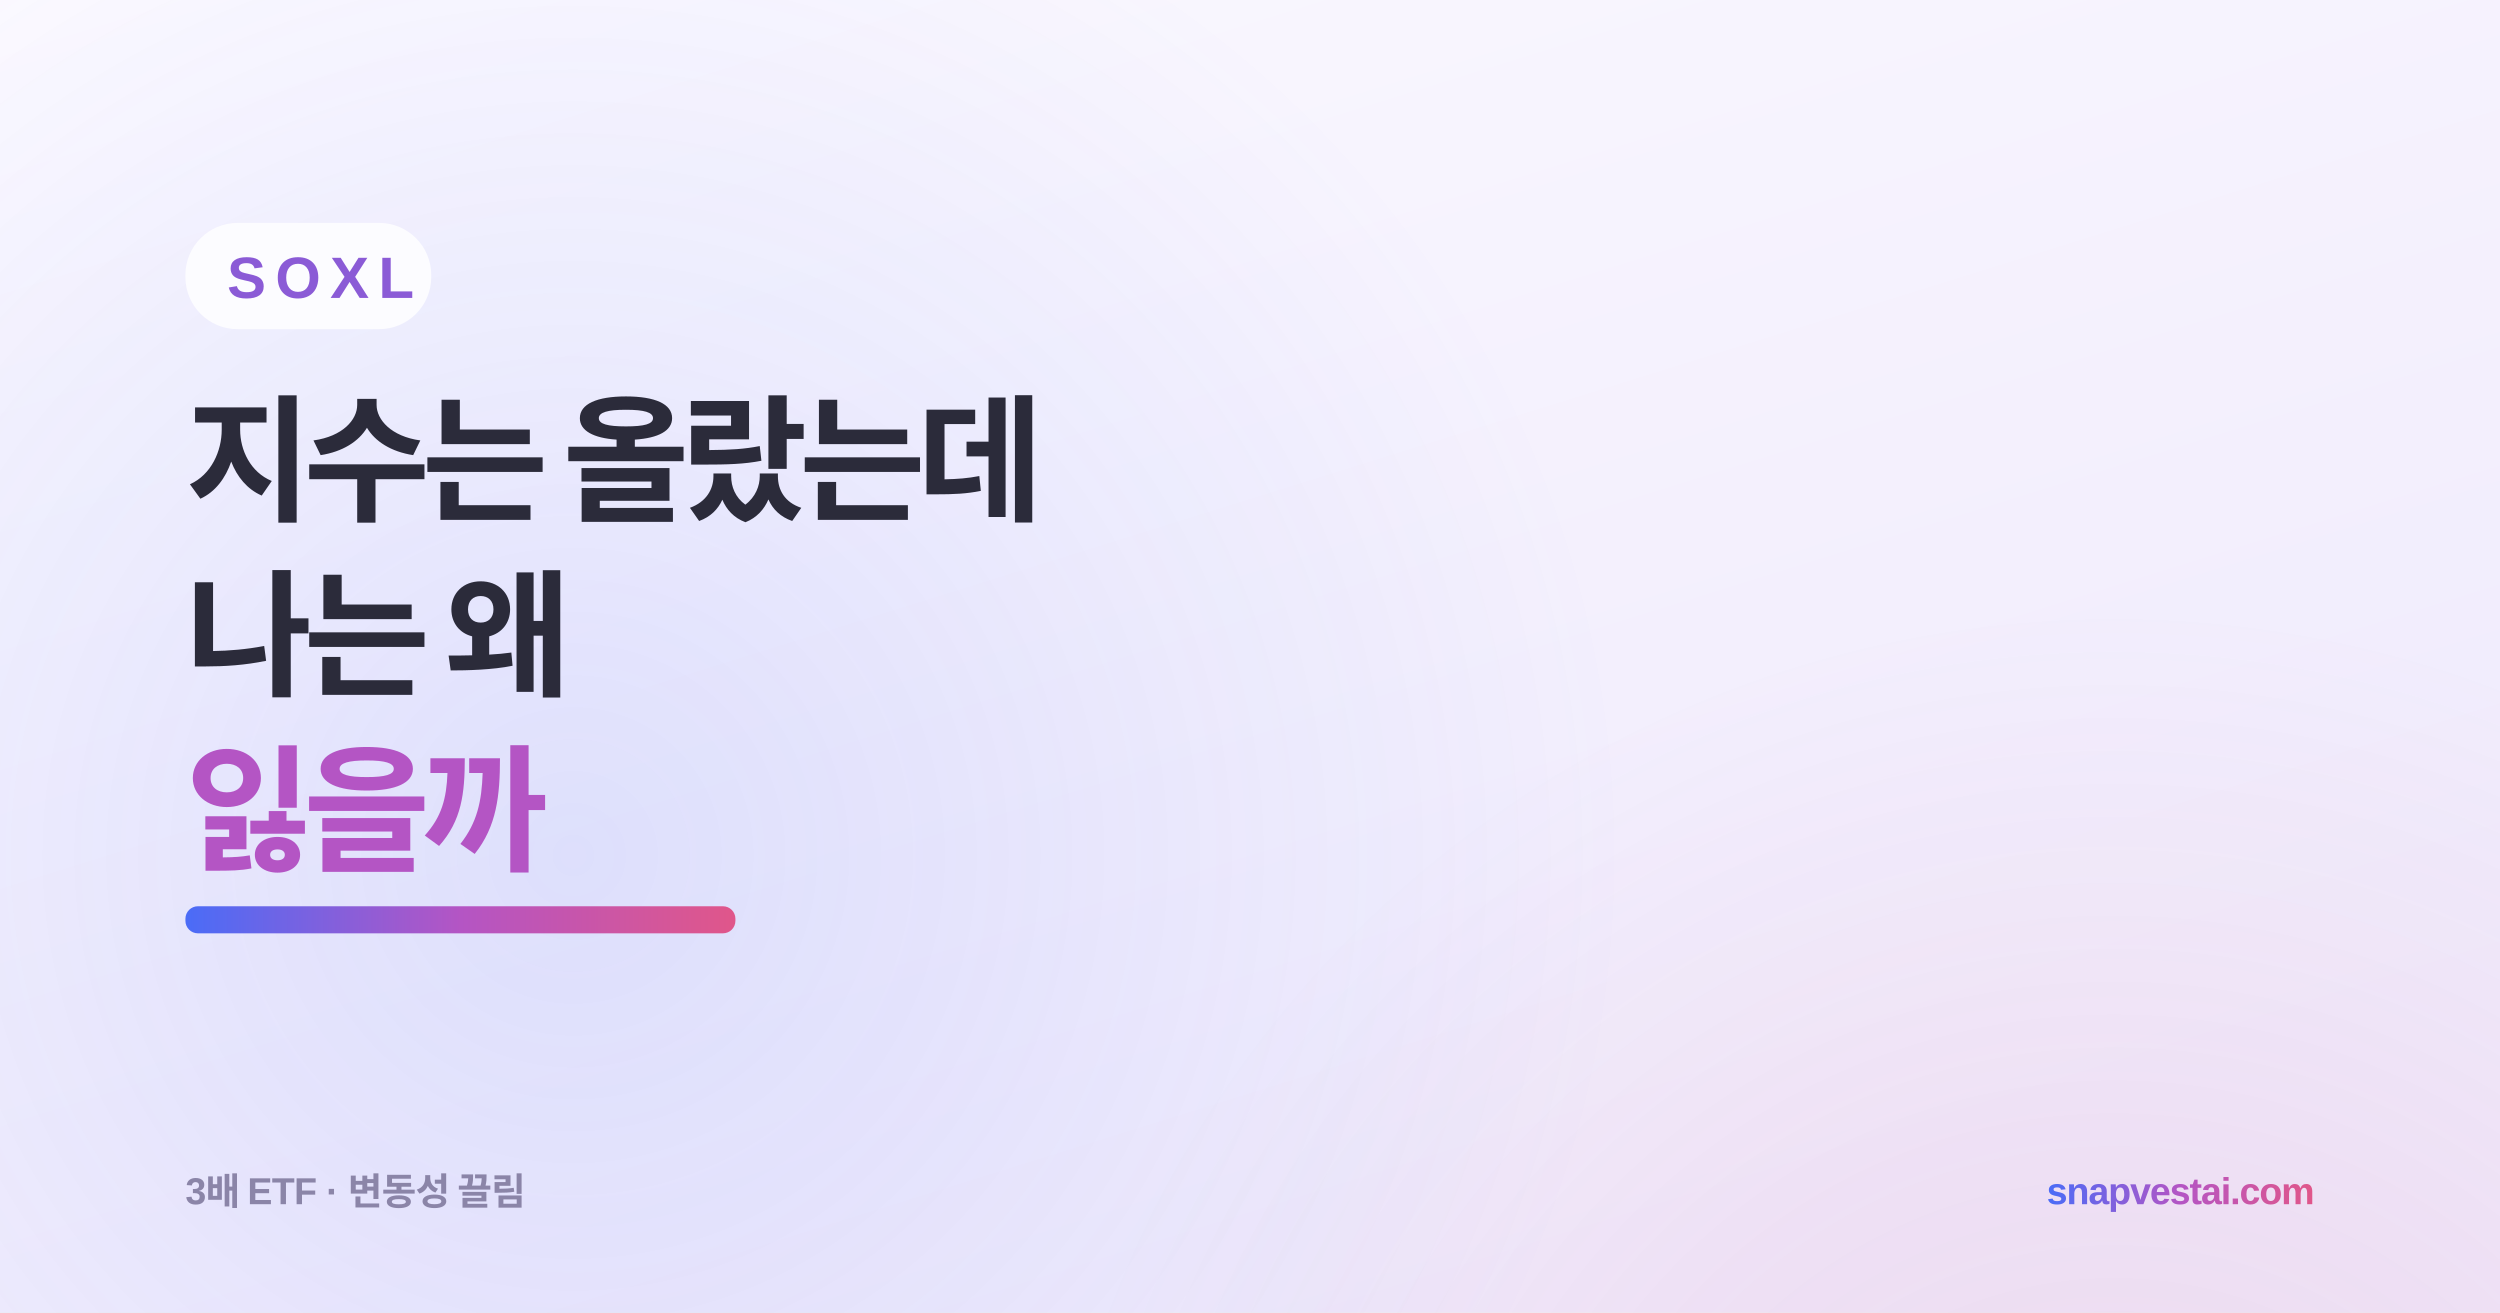
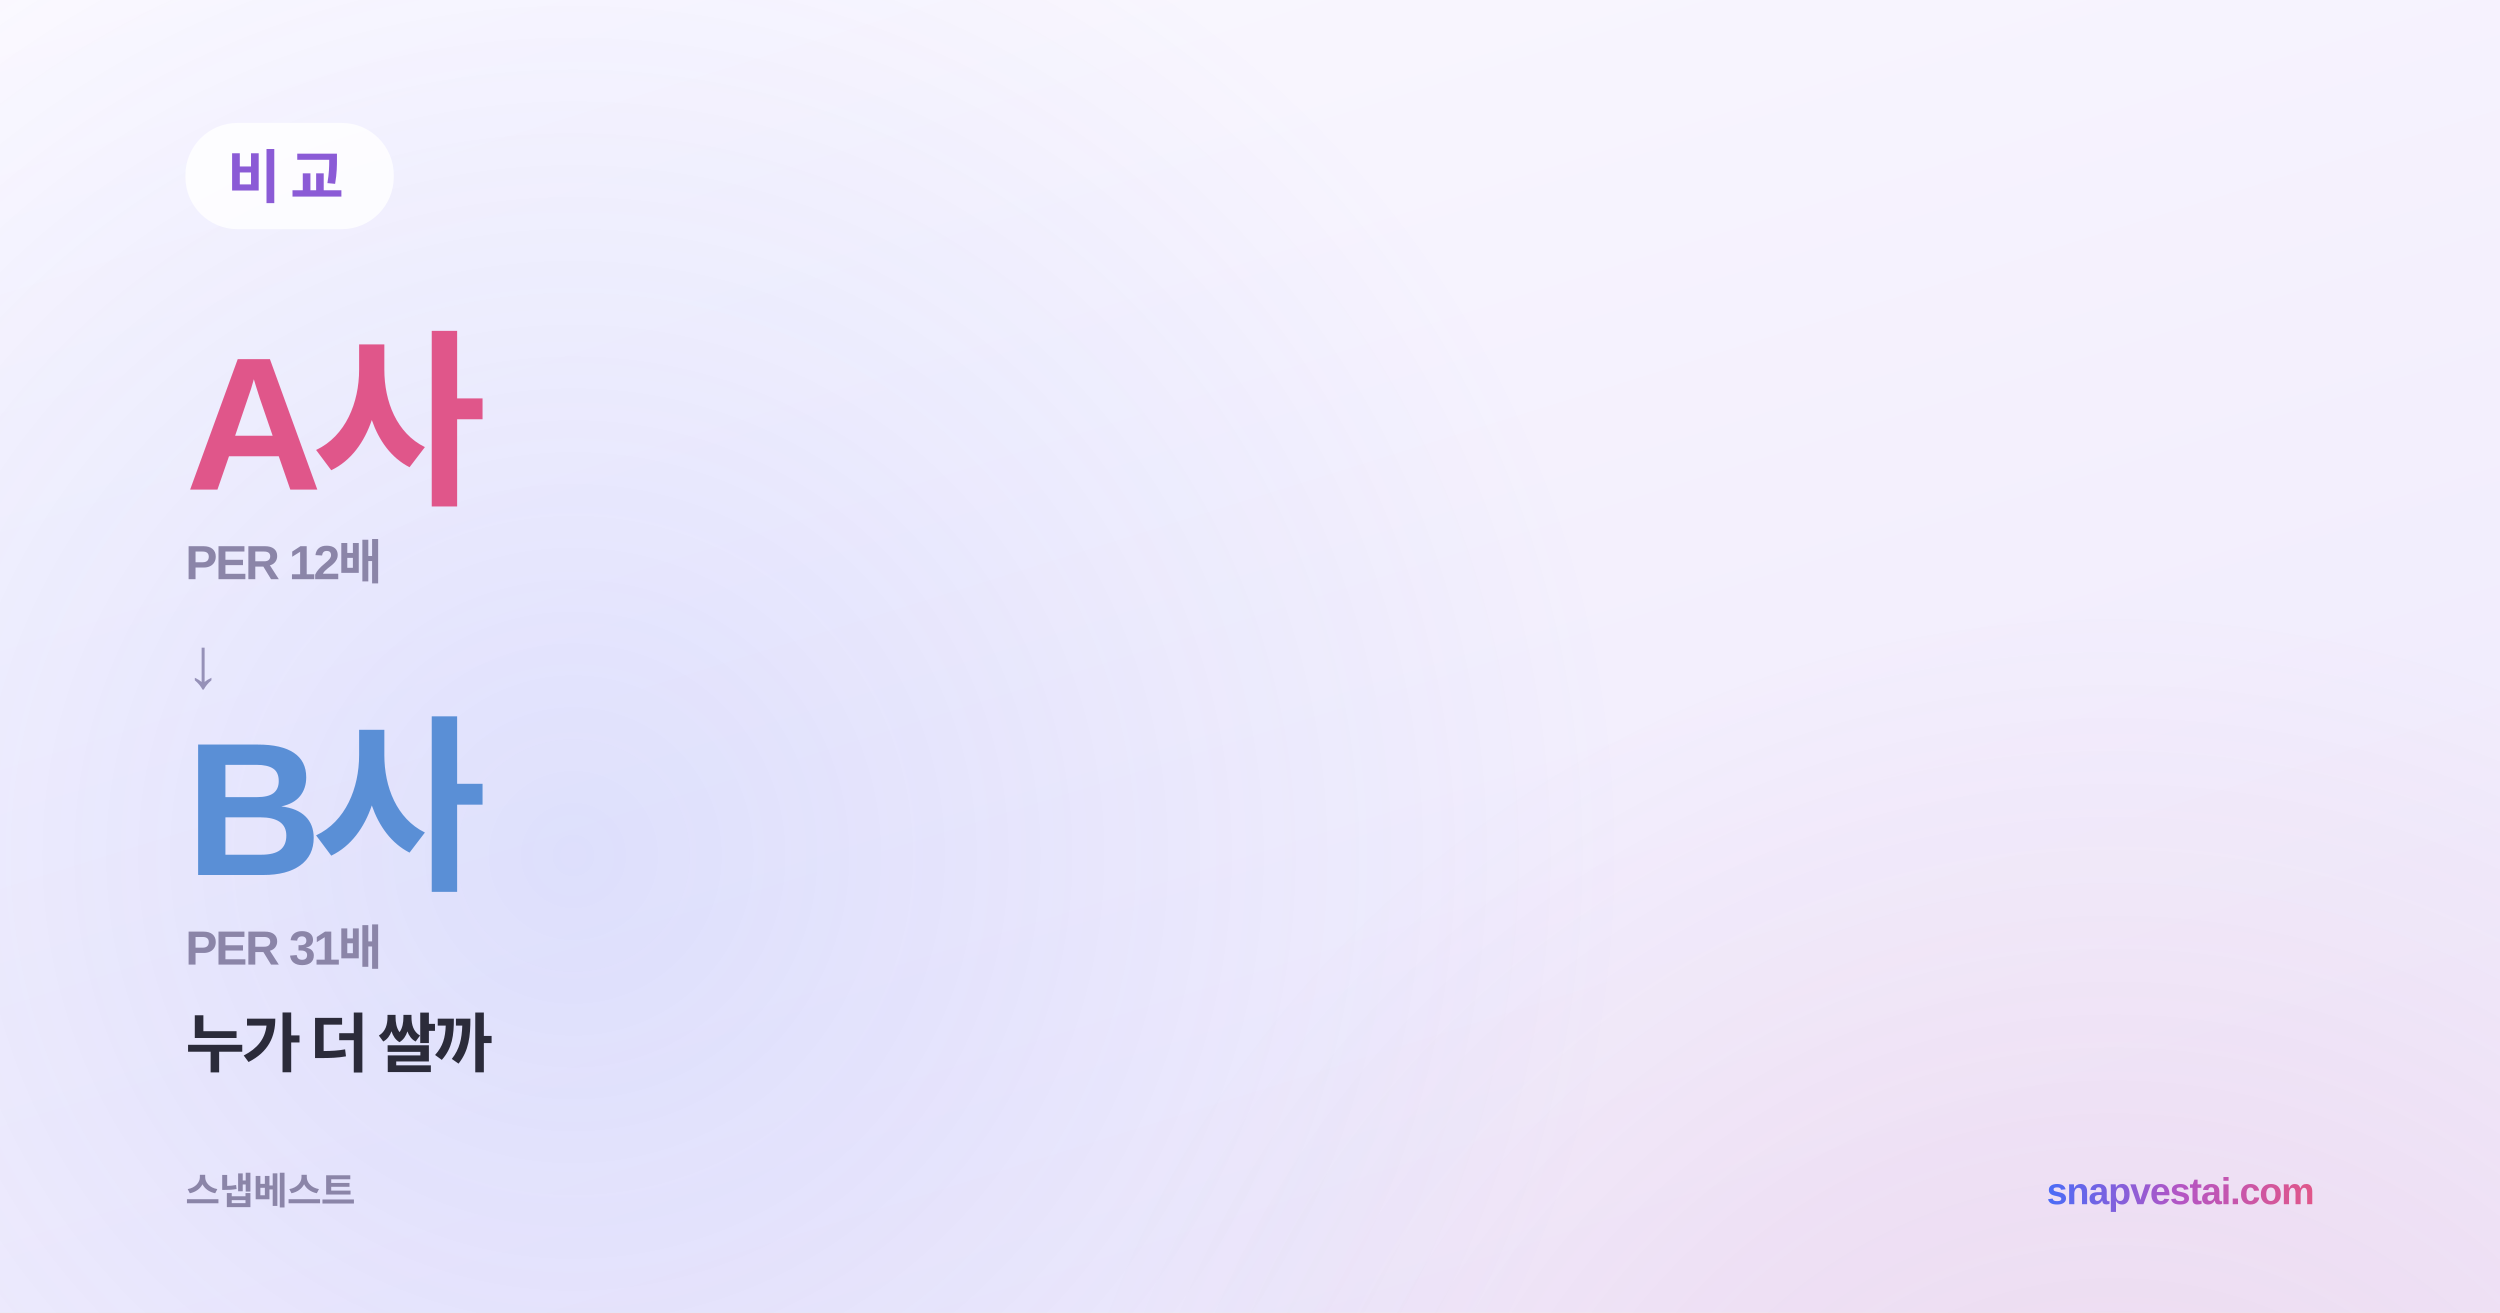
<svg xmlns="http://www.w3.org/2000/svg" width="1200" height="630" viewBox="0 0 1200 630" role="img">
  <defs>
    <linearGradient id="bg" x1="0" y1="0" x2="0.6" y2="1">
      <stop offset="0" stop-color="#FBF9FF" />
      <stop offset="1" stop-color="#EFEAFC" />
    </linearGradient>
    <linearGradient id="line" x1="0" y1="0" x2="1" y2="0">
      <stop offset="0" stop-color="#4A6CF7" />
      <stop offset="0.5" stop-color="#B455C4" />
      <stop offset="1" stop-color="#E0568A" />
    </linearGradient>
    <radialGradient id="m1" cx="0.5" cy="0.5" r="0.5">
      <stop offset="0" stop-color="#4A6CF7" stop-opacity="0.13" />
      <stop offset="1" stop-color="#4A6CF7" stop-opacity="0" />
    </radialGradient>
    <radialGradient id="m2" cx="0.5" cy="0.5" r="0.5">
      <stop offset="0" stop-color="#E0568A" stop-opacity="0.13" />
      <stop offset="1" stop-color="#E0568A" stop-opacity="0" />
    </radialGradient>
  </defs>
  <rect width="1200" height="630" fill="url(#bg)" />
  <rect x="-228" y="-94" width="1008" height="1008" fill="url(#m1)" />
  <rect x="492" y="290" width="1044" height="1044" fill="url(#m2)" />
  <g font-family="Pretendard, Poppins, Arial, sans-serif">
-     <rect x="89" y="107" width="118" height="51" rx="25" fill="#FFFFFF" opacity="0.82" />
-     <text x="109" y="143" font-size="28" font-weight="700" letter-spacing="4.5" fill="#8B5BD6">SOXL</text>
-     <text x="89" y="245" font-size="66" font-weight="700" letter-spacing="-4" fill="#2B2B3A">지수는 올랐는데</text>
-     <text x="89" y="329" font-size="66" font-weight="700" letter-spacing="-4" fill="#2B2B3A">나는 왜</text>
-     <text x="89" y="413" font-size="66" font-weight="700" letter-spacing="-4" fill="#B455C4">잃을까</text>
-     <rect x="89" y="435" width="264" height="13" rx="6" fill="url(#line)" />
-     <text x="89" y="578" font-size="18" font-weight="700" letter-spacing="-0.3" fill="#8B85A8">3배 ETF · 변동성 끌림</text>
+     <rect x="89" y="59" width="100" height="51" rx="25" fill="#FFFFFF" opacity="0.82" />
+     <text x="109" y="95" font-size="28" font-weight="700" letter-spacing="4.5" fill="#8B5BD6">비교</text>
+     <text x="89" y="235" font-size="91" font-weight="700" letter-spacing="-5" fill="#E0568A">A사</text>
+     <text x="89" y="278" font-size="23" font-weight="600" letter-spacing="-1" fill="#8B85A8">PER 12배</text>
+     <text x="89" y="330" font-size="34" font-weight="700" fill="#9691B8">↓</text>
+     <text x="89" y="420" font-size="91" font-weight="700" letter-spacing="-5" fill="#5A8FD6">B사</text>
+     <text x="89" y="463" font-size="23" font-weight="600" letter-spacing="-1" fill="#8B85A8">PER 31배</text>
+     <text x="89" y="512" font-size="31" font-weight="700" letter-spacing="-1.5" fill="#2B2B3A">누가 더 쌀까</text>
+     <text x="89" y="578" font-size="18" font-weight="700" letter-spacing="-0.3" fill="#8B85A8">스냅베스트</text>
    <text x="1111" y="578" text-anchor="end" font-size="18" font-weight="700" letter-spacing="-0.5" fill="url(#line)">snapvestai.com</text>
  </g>
</svg>
